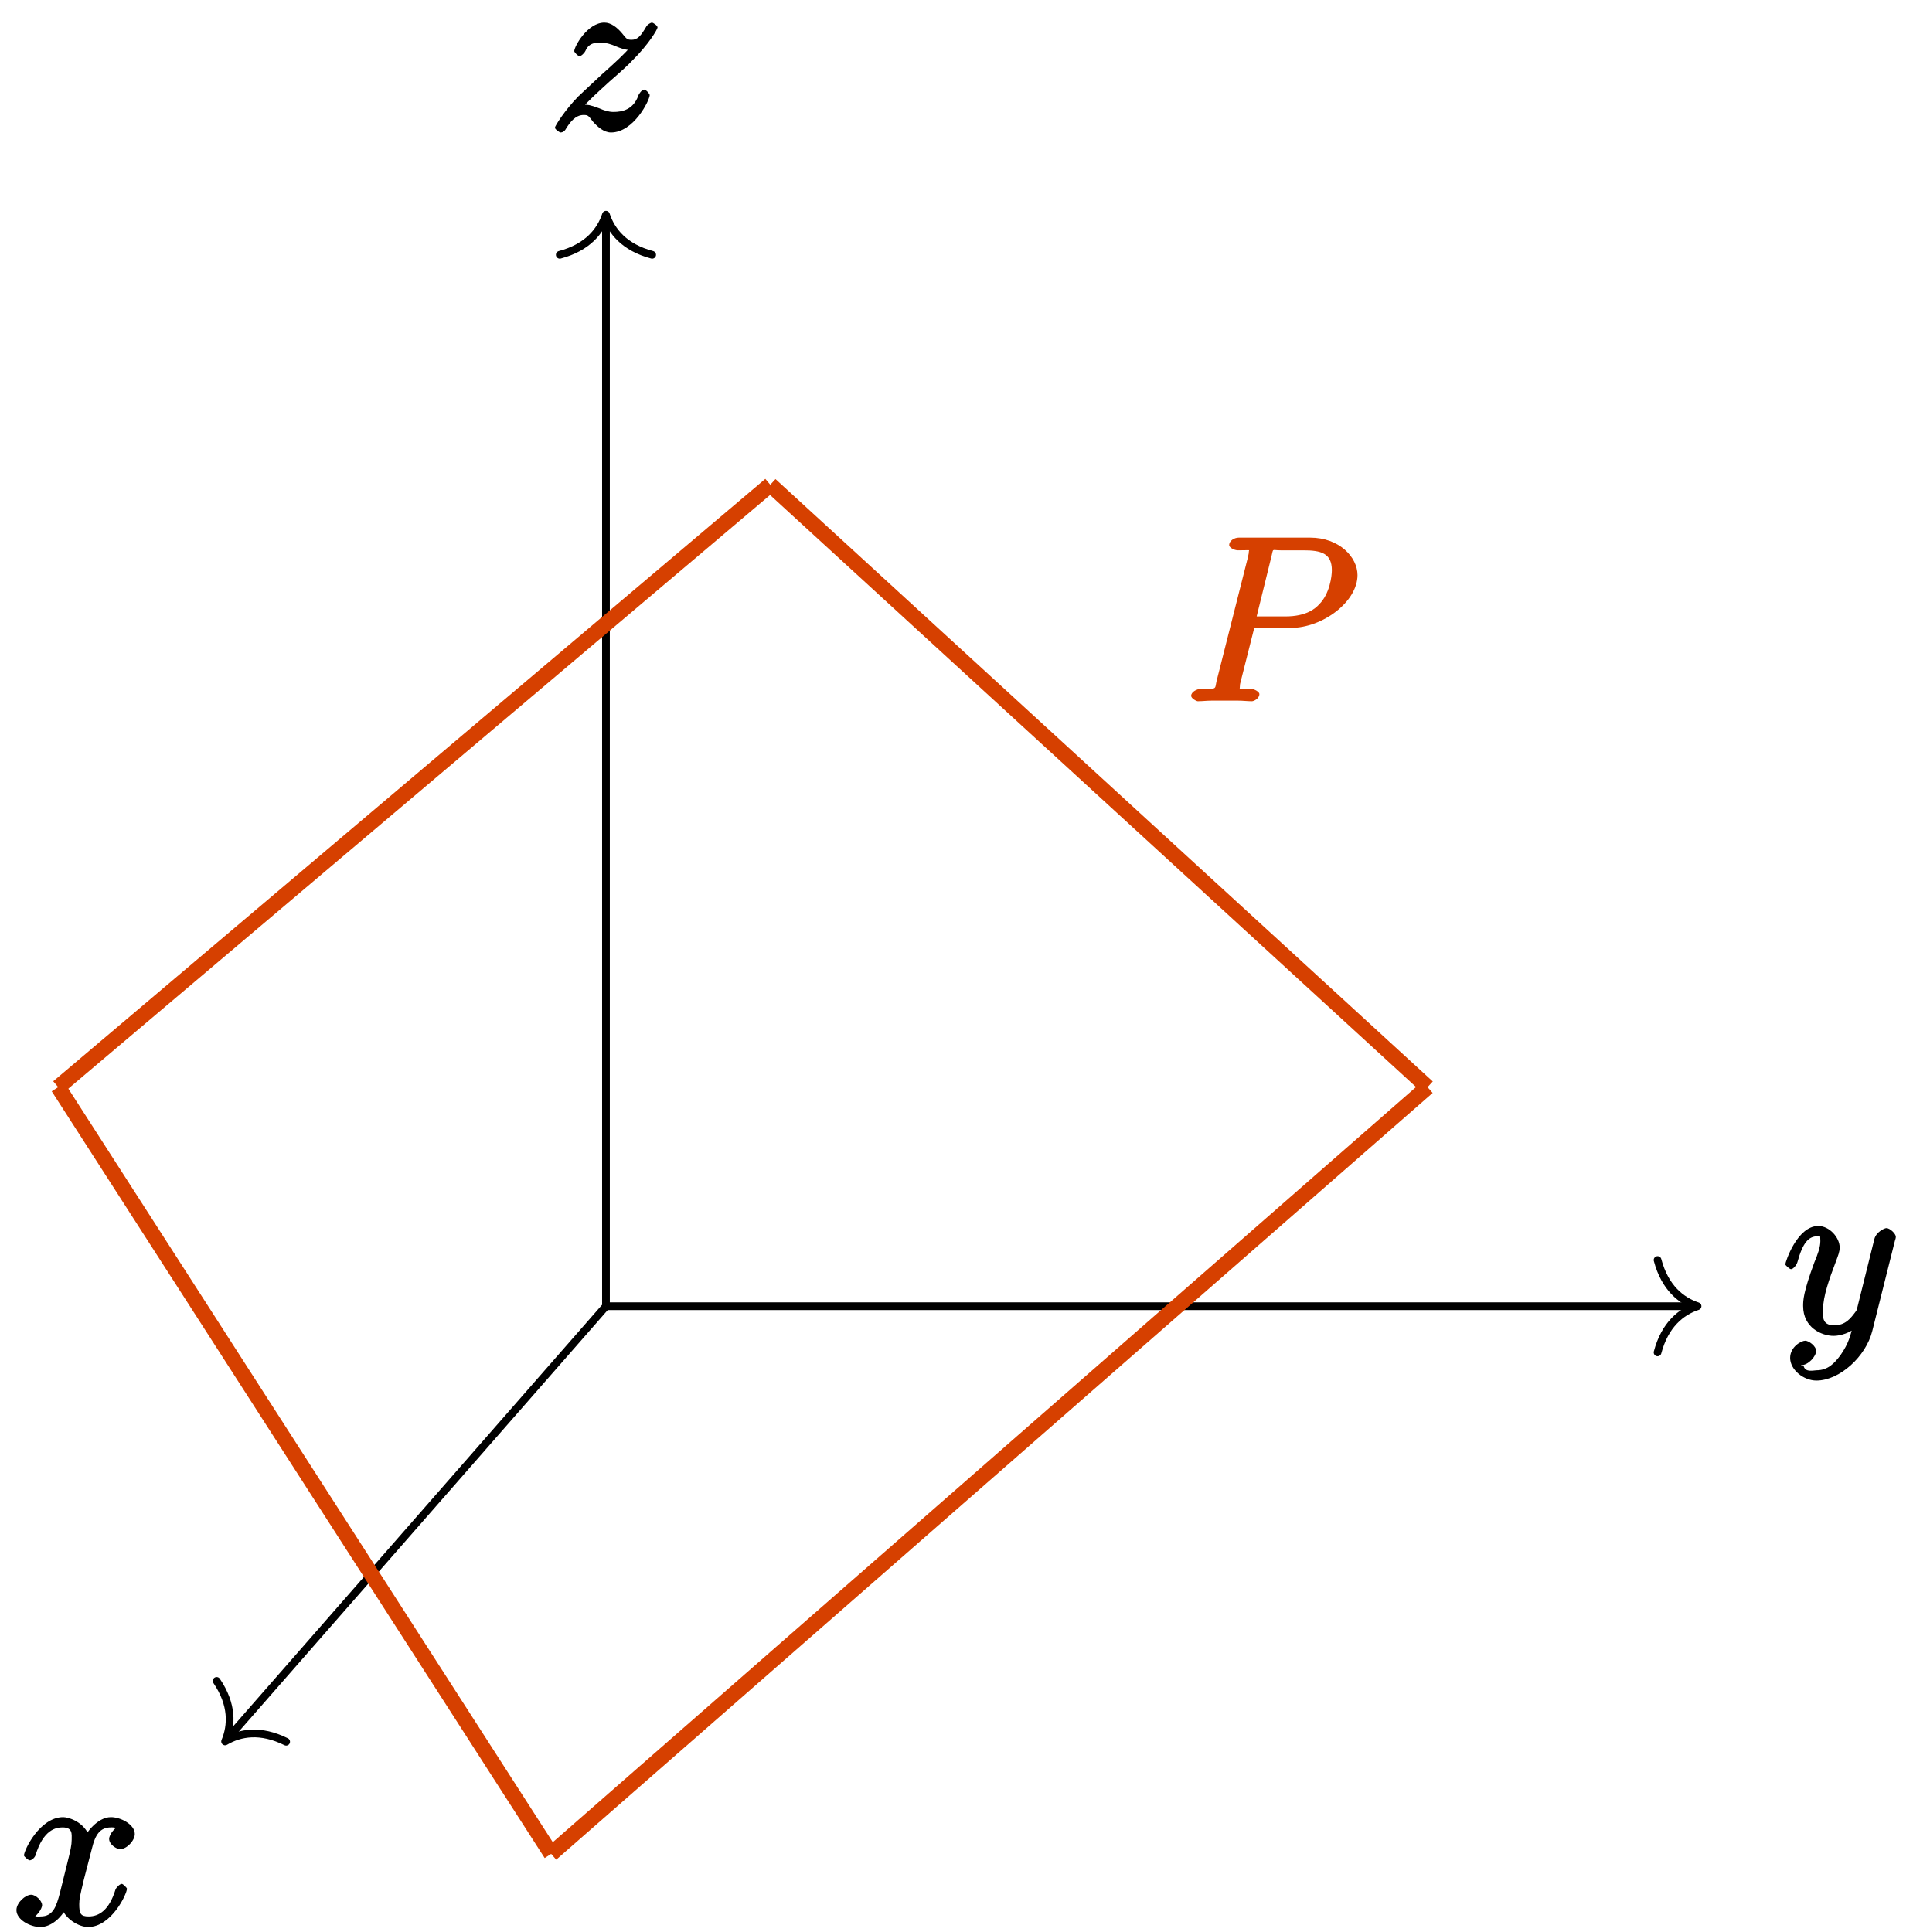
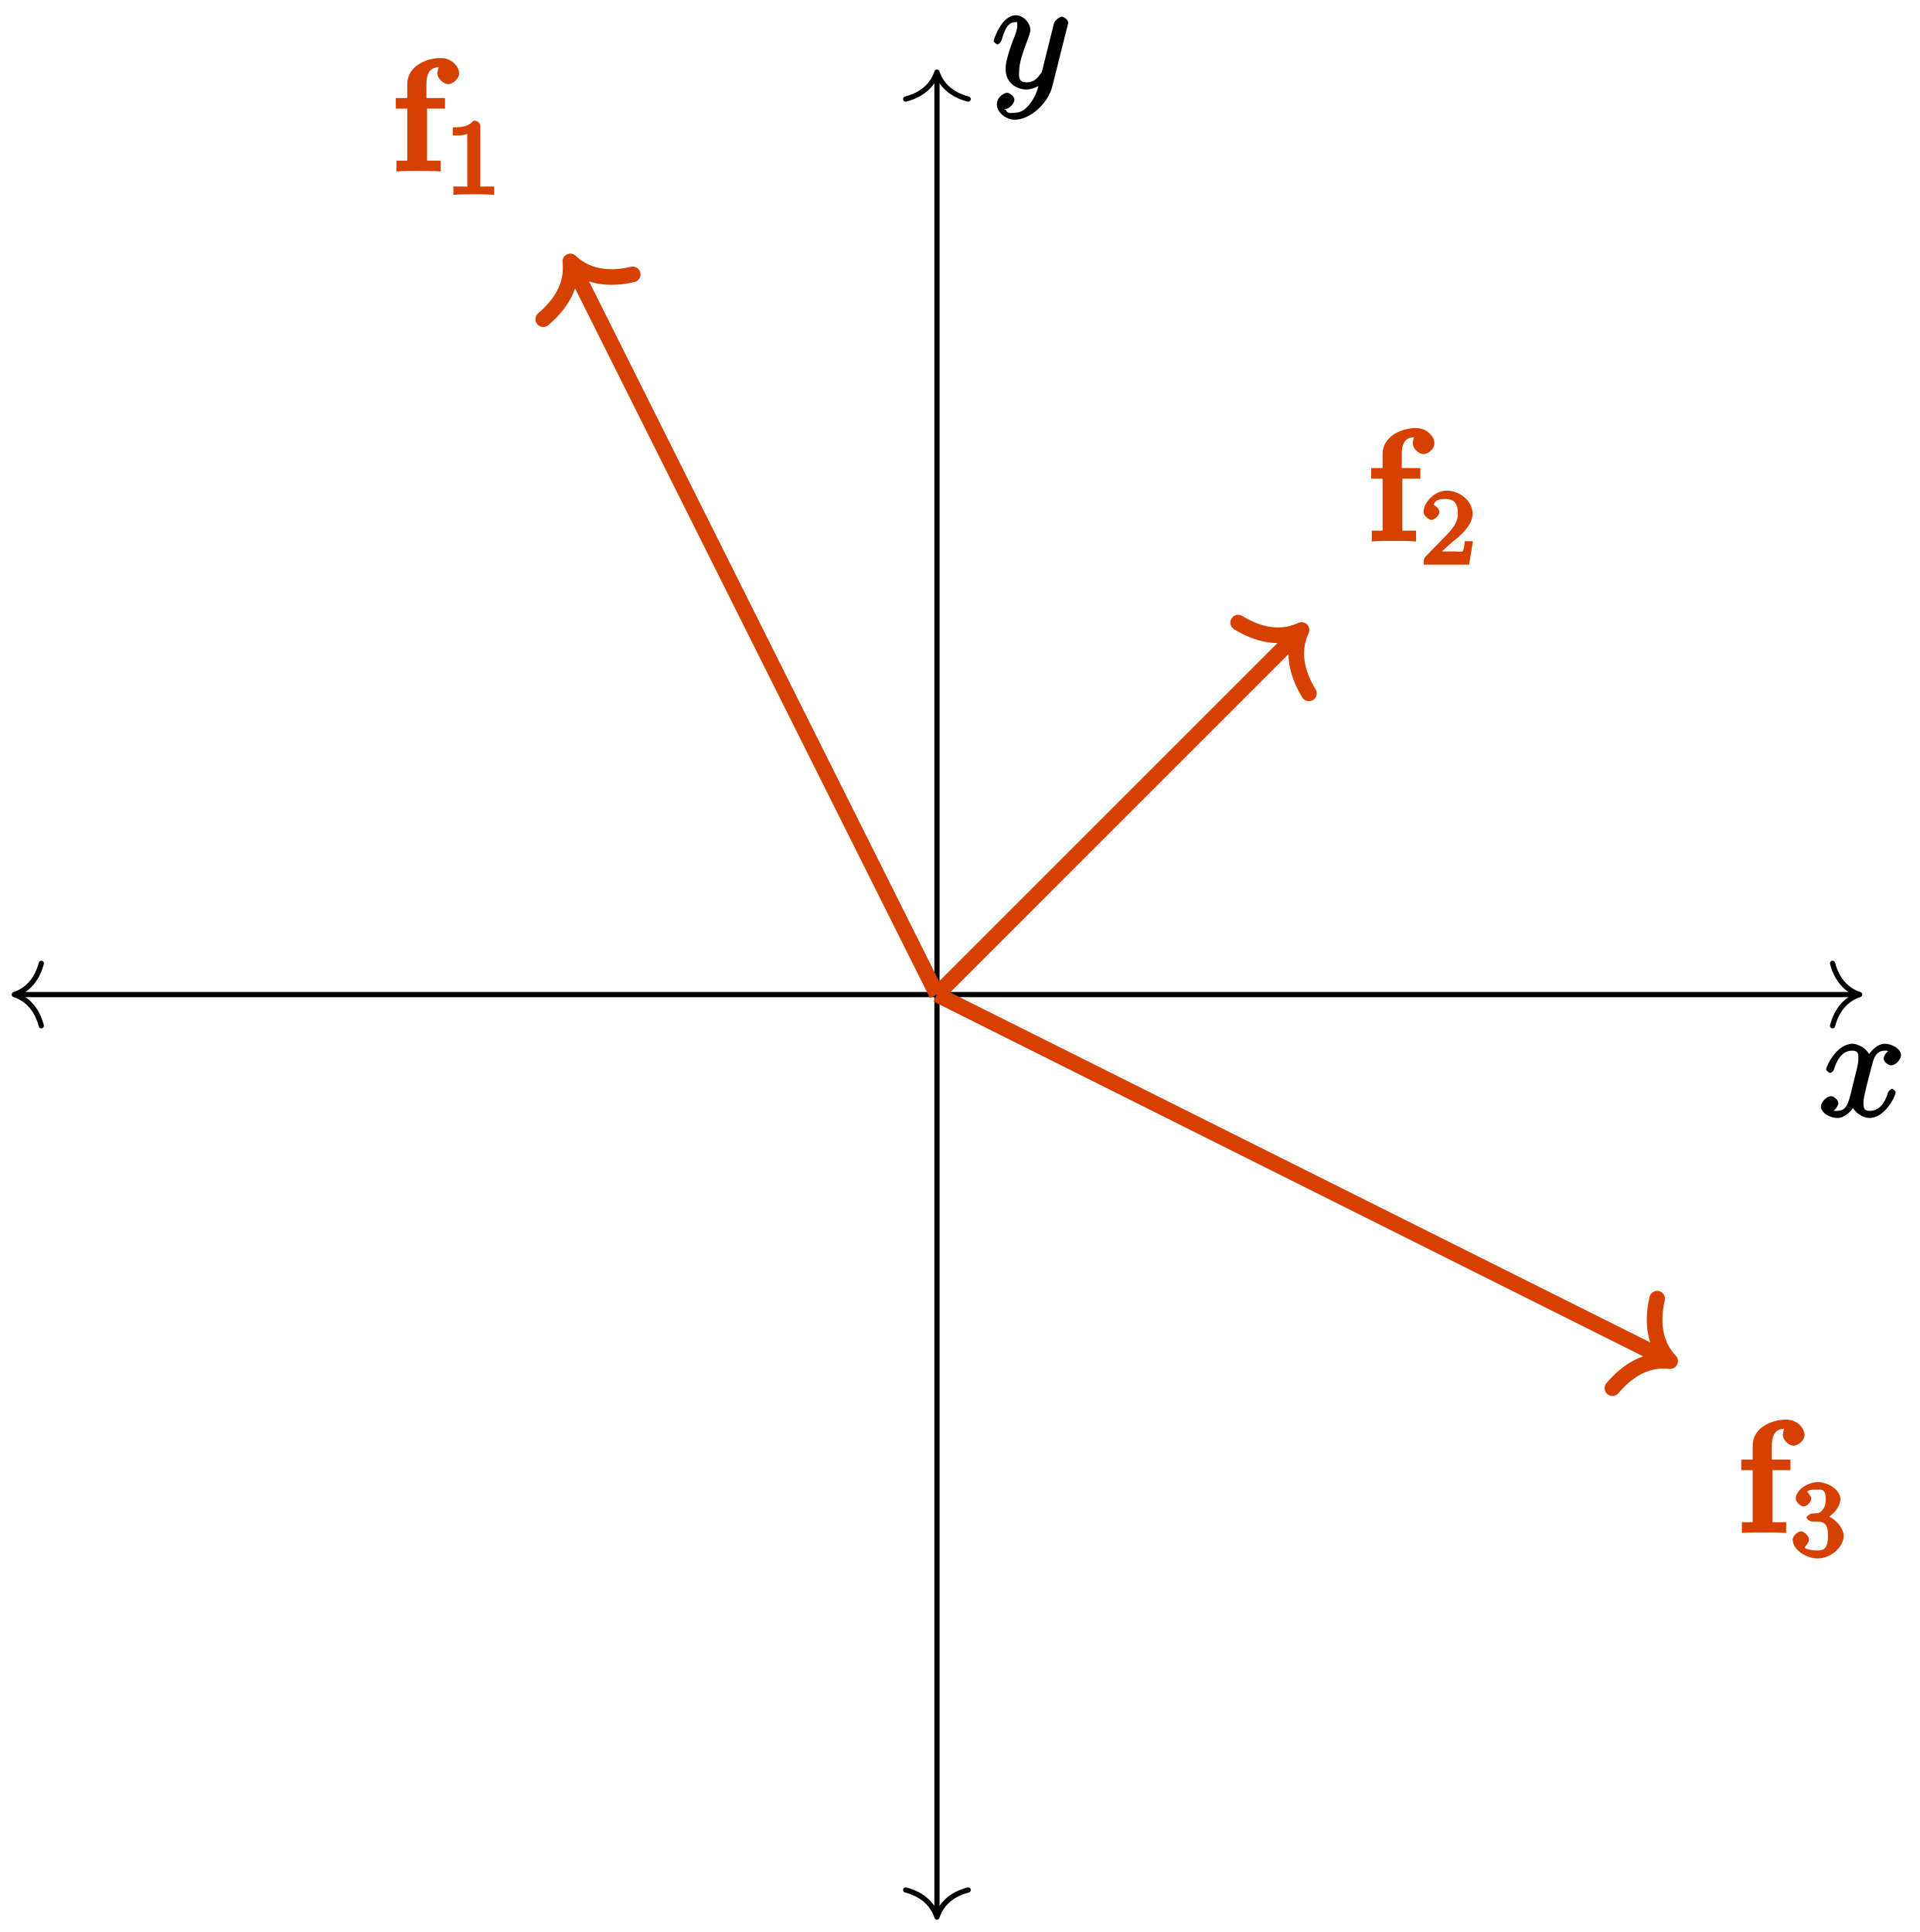
- <svg xmlns="http://www.w3.org/2000/svg" xmlns:xlink="http://www.w3.org/1999/xlink" width="99pt" height="100pt" viewBox="0 0 99 100" version="1.1">
+ <svg xmlns="http://www.w3.org/2000/svg" xmlns:xlink="http://www.w3.org/1999/xlink" width="147pt" height="148pt" viewBox="0 0 147 148" version="1.1">
  <defs>
    <g>
      <symbol overflow="visible" id="glyph0-0">
        <path style="stroke:none;" d="" />
      </symbol>
      <symbol overflow="visible" id="glyph0-1">
+         <path style="stroke:none;" d="M 5.672 -5.172 C 5.281 -5.109 4.969 -4.656 4.969 -4.438 C 4.969 -4.141 5.359 -3.906 5.531 -3.906 C 5.891 -3.906 6.297 -4.359 6.297 -4.688 C 6.297 -5.188 5.562 -5.562 5.062 -5.562 C 4.344 -5.562 3.766 -4.703 3.656 -4.469 L 3.984 -4.469 C 3.703 -5.359 2.812 -5.562 2.594 -5.562 C 1.375 -5.562 0.562 -3.844 0.562 -3.578 C 0.562 -3.531 0.781 -3.328 0.859 -3.328 C 0.953 -3.328 1.094 -3.438 1.156 -3.578 C 1.562 -4.922 2.219 -5.031 2.562 -5.031 C 3.094 -5.031 3.031 -4.672 3.031 -4.391 C 3.031 -4.125 2.969 -3.844 2.828 -3.281 L 2.422 -1.641 C 2.234 -0.922 2.062 -0.422 1.422 -0.422 C 1.359 -0.422 1.172 -0.375 0.922 -0.531 L 0.812 -0.281 C 1.25 -0.359 1.5 -0.859 1.5 -1 C 1.5 -1.25 1.156 -1.547 0.938 -1.547 C 0.641 -1.547 0.172 -1.141 0.172 -0.75 C 0.172 -0.25 0.891 0.125 1.406 0.125 C 1.984 0.125 2.5 -0.375 2.75 -0.859 L 2.469 -0.969 C 2.672 -0.266 3.438 0.125 3.875 0.125 C 5.094 0.125 5.891 -1.594 5.891 -1.859 C 5.891 -1.906 5.688 -2.109 5.625 -2.109 C 5.516 -2.109 5.328 -1.906 5.297 -1.812 C 4.969 -0.75 4.453 -0.422 3.906 -0.422 C 3.484 -0.422 3.422 -0.578 3.422 -1.062 C 3.422 -1.328 3.469 -1.516 3.656 -2.312 L 4.078 -3.938 C 4.25 -4.656 4.5 -5.031 5.062 -5.031 C 5.078 -5.031 5.297 -5.062 5.547 -4.906 Z M 5.672 -5.172 " />
+       </symbol>
+       <symbol overflow="visible" id="glyph0-2">
        <path style="stroke:none;" d="M 3.031 1.094 C 2.703 1.547 2.359 1.906 1.766 1.906 C 1.625 1.906 1.203 2.031 1.109 1.703 C 0.906 1.641 0.969 1.641 0.984 1.641 C 1.344 1.641 1.75 1.188 1.75 0.906 C 1.75 0.641 1.359 0.375 1.188 0.375 C 0.984 0.375 0.406 0.688 0.406 1.266 C 0.406 1.875 1.094 2.438 1.766 2.438 C 2.969 2.438 4.328 1.188 4.656 -0.125 L 5.828 -4.797 C 5.844 -4.859 5.875 -4.922 5.875 -5 C 5.875 -5.172 5.562 -5.453 5.391 -5.453 C 5.281 -5.453 4.859 -5.25 4.766 -4.891 L 3.891 -1.375 C 3.828 -1.156 3.875 -1.25 3.781 -1.109 C 3.531 -0.781 3.266 -0.422 2.688 -0.422 C 2.016 -0.422 2.109 -0.922 2.109 -1.25 C 2.109 -1.922 2.438 -2.844 2.766 -3.703 C 2.891 -4.047 2.969 -4.219 2.969 -4.453 C 2.969 -4.953 2.453 -5.562 1.859 -5.562 C 0.766 -5.562 0.156 -3.688 0.156 -3.578 C 0.156 -3.531 0.375 -3.328 0.453 -3.328 C 0.562 -3.328 0.734 -3.531 0.781 -3.688 C 1.062 -4.703 1.359 -5.031 1.828 -5.031 C 1.938 -5.031 1.969 -5.172 1.969 -4.781 C 1.969 -4.469 1.844 -4.125 1.656 -3.672 C 1.078 -2.109 1.078 -1.703 1.078 -1.422 C 1.078 -0.281 2.062 0.125 2.656 0.125 C 3 0.125 3.531 -0.031 3.844 -0.344 L 3.688 -0.516 C 3.516 0.141 3.438 0.5 3.031 1.094 Z M 3.031 1.094 " />
      </symbol>
-       <symbol overflow="visible" id="glyph0-2">
-         <path style="stroke:none;" d="M 1.625 -1 C 2.141 -1.594 2.562 -1.953 3.156 -2.5 C 3.875 -3.125 4.188 -3.422 4.344 -3.594 C 5.188 -4.422 5.656 -5.219 5.656 -5.312 C 5.656 -5.422 5.406 -5.562 5.375 -5.562 C 5.297 -5.562 5.156 -5.469 5.094 -5.391 C 4.797 -4.875 4.625 -4.672 4.312 -4.672 C 4.062 -4.672 4.047 -4.734 3.812 -5.016 C 3.562 -5.312 3.25 -5.562 2.906 -5.562 C 2.031 -5.562 1.344 -4.328 1.344 -4.078 C 1.344 -4.047 1.516 -3.828 1.625 -3.828 C 1.719 -3.828 1.891 -4.016 1.922 -4.094 C 2.125 -4.578 2.547 -4.516 2.766 -4.516 C 3.031 -4.516 3.266 -4.438 3.516 -4.328 C 3.969 -4.141 4.156 -4.141 4.281 -4.141 C 4.359 -4.141 4.406 -4.141 4.469 -4.141 L 4.344 -4.406 C 3.953 -3.938 3.312 -3.359 2.766 -2.875 L 1.562 -1.75 C 0.844 -1.016 0.344 -0.203 0.344 -0.125 C 0.344 -0.047 0.578 0.125 0.641 0.125 C 0.719 0.125 0.844 0.078 0.922 -0.078 C 1.109 -0.375 1.391 -0.781 1.828 -0.781 C 2.078 -0.781 2.078 -0.734 2.312 -0.438 C 2.547 -0.172 2.875 0.125 3.25 0.125 C 4.422 0.125 5.25 -1.547 5.25 -1.812 C 5.25 -1.859 5.078 -2.094 4.953 -2.094 C 4.859 -2.094 4.688 -1.891 4.656 -1.766 C 4.391 -1.062 3.844 -0.938 3.375 -0.938 C 3.125 -0.938 2.891 -1.016 2.641 -1.125 C 2.156 -1.312 2.031 -1.312 1.875 -1.312 C 1.75 -1.312 1.625 -1.312 1.516 -1.266 Z M 1.625 -1 " />
+       <symbol overflow="visible" id="glyph1-0">
+         <path style="stroke:none;" d="" />
      </symbol>
-       <symbol overflow="visible" id="glyph0-3">
-         <path style="stroke:none;" d="M 5.672 -5.172 C 5.281 -5.109 4.969 -4.656 4.969 -4.438 C 4.969 -4.141 5.359 -3.906 5.531 -3.906 C 5.891 -3.906 6.297 -4.359 6.297 -4.688 C 6.297 -5.188 5.562 -5.562 5.062 -5.562 C 4.344 -5.562 3.766 -4.703 3.656 -4.469 L 3.984 -4.469 C 3.703 -5.359 2.812 -5.562 2.594 -5.562 C 1.375 -5.562 0.562 -3.844 0.562 -3.578 C 0.562 -3.531 0.781 -3.328 0.859 -3.328 C 0.953 -3.328 1.094 -3.438 1.156 -3.578 C 1.562 -4.922 2.219 -5.031 2.562 -5.031 C 3.094 -5.031 3.031 -4.672 3.031 -4.391 C 3.031 -4.125 2.969 -3.844 2.828 -3.281 L 2.422 -1.641 C 2.234 -0.922 2.062 -0.422 1.422 -0.422 C 1.359 -0.422 1.172 -0.375 0.922 -0.531 L 0.812 -0.281 C 1.25 -0.359 1.5 -0.859 1.5 -1 C 1.5 -1.25 1.156 -1.547 0.938 -1.547 C 0.641 -1.547 0.172 -1.141 0.172 -0.75 C 0.172 -0.25 0.891 0.125 1.406 0.125 C 1.984 0.125 2.5 -0.375 2.75 -0.859 L 2.469 -0.969 C 2.672 -0.266 3.438 0.125 3.875 0.125 C 5.094 0.125 5.891 -1.594 5.891 -1.859 C 5.891 -1.906 5.688 -2.109 5.625 -2.109 C 5.516 -2.109 5.328 -1.906 5.297 -1.812 C 4.969 -0.75 4.453 -0.422 3.906 -0.422 C 3.484 -0.422 3.422 -0.578 3.422 -1.062 C 3.422 -1.328 3.469 -1.516 3.656 -2.312 L 4.078 -3.938 C 4.25 -4.656 4.5 -5.031 5.062 -5.031 C 5.078 -5.031 5.297 -5.062 5.547 -4.906 Z M 5.672 -5.172 " />
+       <symbol overflow="visible" id="glyph1-1">
+         <path style="stroke:none;" d="M 2.594 -4.797 L 4.094 -4.797 L 4.094 -5.609 L 2.672 -5.609 L 2.672 -6.688 C 2.672 -7.922 3.328 -7.969 3.719 -7.969 C 3.844 -7.969 3.875 -7.953 3.625 -8.031 C 3.656 -8.062 3.516 -7.75 3.516 -7.5 C 3.516 -7.031 4.047 -6.672 4.344 -6.672 C 4.609 -6.672 5.172 -7 5.172 -7.516 C 5.172 -8.016 4.609 -8.672 3.766 -8.672 C 2.672 -8.672 1.203 -8.062 1.203 -6.672 L 1.203 -5.609 L 0.328 -5.609 L 0.328 -4.797 L 1.203 -4.797 L 1.203 -0.812 L 0.375 -0.812 L 0.375 0.016 C 0.797 -0.031 1.703 -0.031 2.031 -0.031 C 2.375 -0.031 3.344 -0.031 3.766 0.016 L 3.766 -0.812 L 2.719 -0.812 L 2.719 -4.797 Z M 2.594 -4.797 " />
      </symbol>
-       <symbol overflow="visible" id="glyph0-4">
-         <path style="stroke:none;" d="M 3.531 -3.797 L 5.547 -3.797 C 7.203 -3.797 9 -5.156 9 -6.531 C 9 -7.453 8.062 -8.469 6.547 -8.469 L 2.859 -8.469 C 2.625 -8.469 2.359 -8.312 2.359 -8.078 C 2.359 -7.953 2.625 -7.812 2.812 -7.812 C 3.531 -7.812 3.375 -7.859 3.375 -7.734 C 3.375 -7.703 3.375 -7.641 3.328 -7.453 L 1.703 -1.031 C 1.609 -0.609 1.75 -0.641 0.906 -0.641 C 0.688 -0.641 0.391 -0.484 0.391 -0.281 C 0.391 -0.141 0.672 0 0.734 0 C 0.969 0 1.203 -0.031 1.438 -0.031 L 2.828 -0.031 C 3.062 -0.031 3.312 0 3.531 0 C 3.641 0 3.922 -0.141 3.922 -0.375 C 3.922 -0.484 3.656 -0.641 3.484 -0.641 C 2.766 -0.641 2.906 -0.578 2.906 -0.688 C 2.906 -0.75 2.922 -0.844 2.922 -0.891 L 3.656 -3.797 Z M 4.547 -7.5 C 4.656 -7.938 4.547 -7.812 5.016 -7.812 L 6.203 -7.812 C 7.094 -7.812 7.672 -7.672 7.672 -6.781 C 7.672 -6.469 7.562 -5.562 7.016 -5.016 C 6.812 -4.797 6.359 -4.391 5.266 -4.391 L 3.781 -4.391 Z M 4.547 -7.5 " />
+       <symbol overflow="visible" id="glyph2-0">
+         <path style="stroke:none;" d="" />
+       </symbol>
+       <symbol overflow="visible" id="glyph2-1">
+         <path style="stroke:none;" d="M 2.688 -5.266 C 2.688 -5.469 2.484 -5.672 2.188 -5.672 C 1.812 -5.297 1.516 -5.156 0.578 -5.156 L 0.578 -4.531 C 0.984 -4.531 1.406 -4.531 1.688 -4.656 L 1.688 -0.844 C 1.688 -0.547 1.844 -0.625 1.094 -0.625 L 0.625 -0.625 L 0.625 0.016 C 1.141 -0.031 1.828 -0.031 2.188 -0.031 C 2.547 -0.031 3.234 -0.031 3.75 0.016 L 3.75 -0.625 L 3.281 -0.625 C 2.531 -0.625 2.688 -0.547 2.688 -0.844 Z M 2.688 -5.266 " />
+       </symbol>
+       <symbol overflow="visible" id="glyph2-2">
+         <path style="stroke:none;" d="M 2.375 -1.688 C 2.5 -1.797 2.844 -2.062 2.969 -2.172 C 3.453 -2.625 3.984 -3.203 3.984 -3.922 C 3.984 -4.875 3 -5.672 2.016 -5.672 C 1.047 -5.672 0.234 -4.75 0.234 -4.047 C 0.234 -3.656 0.734 -3.422 0.844 -3.422 C 1.016 -3.422 1.438 -3.719 1.438 -4.031 C 1.438 -4.438 0.859 -4.625 1.016 -4.625 C 1.172 -5.016 1.531 -5.031 1.922 -5.031 C 2.656 -5.031 2.859 -4.594 2.859 -3.922 C 2.859 -3.094 2.328 -2.609 1.391 -1.656 L 0.375 -0.609 C 0.281 -0.531 0.234 -0.375 0.234 0 L 3.719 0 L 4.016 -1.797 L 3.391 -1.797 C 3.344 -1.453 3.328 -1.172 3.234 -1.031 C 3.188 -0.969 2.719 -1.016 2.594 -1.016 L 1.172 -1.016 L 1.297 -0.703 Z M 2.375 -1.688 " />
+       </symbol>
+       <symbol overflow="visible" id="glyph2-3">
+         <path style="stroke:none;" d="M 2.016 -2.656 C 2.641 -2.656 2.859 -2.375 2.859 -1.547 C 2.859 -0.547 2.484 -0.438 2.062 -0.438 C 1.625 -0.438 1.141 -0.547 1.078 -0.656 C 1.031 -0.656 1.406 -1.016 1.406 -1.281 C 1.406 -1.531 1.047 -1.906 0.781 -1.906 C 0.578 -1.906 0.156 -1.578 0.156 -1.266 C 0.156 -0.516 1.156 0.172 2.078 0.172 C 3.125 0.172 4.062 -0.75 4.062 -1.547 C 4.062 -2.203 3.344 -3 2.531 -3.172 L 2.531 -2.812 C 3.156 -3.031 3.812 -3.75 3.812 -4.391 C 3.812 -5.031 2.922 -5.672 2.094 -5.672 C 1.234 -5.672 0.391 -5.016 0.391 -4.422 C 0.391 -4.125 0.781 -3.812 1 -3.812 C 1.25 -3.812 1.578 -4.172 1.578 -4.406 C 1.578 -4.688 1.141 -4.984 1.328 -4.984 C 1.438 -5.125 1.922 -5.094 2.062 -5.094 C 2.266 -5.094 2.688 -5.219 2.688 -4.391 C 2.688 -3.828 2.516 -3.625 2.406 -3.5 C 2.156 -3.25 2.109 -3.297 1.625 -3.266 C 1.469 -3.25 1.219 -3.062 1.219 -2.953 C 1.219 -2.844 1.484 -2.656 1.625 -2.656 Z M 2.016 -2.656 " />
      </symbol>
    </g>
  </defs>
  <g id="surface1">
-     <path style="fill:none;stroke-width:0.399;stroke-linecap:butt;stroke-linejoin:miter;stroke:rgb(0%,0%,0%);stroke-opacity:1;stroke-miterlimit:10;" d="M 0.001 -0 L 56.294 -0 " transform="matrix(1,0,0,-1,31.358,67.609)" />
-     <path style="fill:none;stroke-width:0.399;stroke-linecap:round;stroke-linejoin:round;stroke:rgb(0%,0%,0%);stroke-opacity:1;stroke-miterlimit:10;" d="M -2.071 2.39 C -1.692 0.957 -0.848 0.281 -0.001 -0 C -0.848 -0.278 -1.692 -0.957 -2.071 -2.391 " transform="matrix(1,0,0,-1,87.85235,67.609)" />
+     <path style="fill:none;stroke-width:0.399;stroke-linecap:butt;stroke-linejoin:miter;stroke:rgb(0%,0%,0%);stroke-opacity:1;stroke-miterlimit:10;" d="M -70.467 -0.001 L 70.467 -0.001 " transform="matrix(1,0,0,-1,71.76,76.187)" />
+     <path style="fill:none;stroke-width:0.399;stroke-linecap:round;stroke-linejoin:round;stroke:rgb(0%,0%,0%);stroke-opacity:1;stroke-miterlimit:10;" d="M -2.072 2.391 C -1.693 0.958 -0.849 0.278 -0.002 0.001 C -0.849 -0.281 -1.693 -0.957 -2.072 -2.39 " transform="matrix(-1,0,0,1,1.09224,76.187)" />
+     <path style="fill:none;stroke-width:0.399;stroke-linecap:round;stroke-linejoin:round;stroke:rgb(0%,0%,0%);stroke-opacity:1;stroke-miterlimit:10;" d="M -2.072 2.39 C -1.693 0.957 -0.85 0.281 0.002 -0.001 C -0.85 -0.278 -1.693 -0.958 -2.072 -2.391 " transform="matrix(1,0,0,-1,142.4278,76.187)" />
    <g style="fill:rgb(0%,0%,0%);fill-opacity:1;">
-       <use xlink:href="#glyph0-1" x="92.236" y="69.02" />
+       <use xlink:href="#glyph0-1" x="139.301" y="85.518" />
    </g>
-     <path style="fill:none;stroke-width:0.399;stroke-linecap:butt;stroke-linejoin:miter;stroke:rgb(0%,0%,0%);stroke-opacity:1;stroke-miterlimit:10;" d="M 0.001 -0 L 0.001 56.297 " transform="matrix(1,0,0,-1,31.358,67.609)" />
-     <path style="fill:none;stroke-width:0.399;stroke-linecap:round;stroke-linejoin:round;stroke:rgb(0%,0%,0%);stroke-opacity:1;stroke-miterlimit:10;" d="M -2.073 2.389 C -1.694 0.956 -0.85 0.28 0.001 -0.001 C -0.85 -0.279 -1.694 -0.955 -2.073 -2.392 " transform="matrix(0,-1,-1,0,31.358,11.11465)" />
+     <path style="fill:none;stroke-width:0.399;stroke-linecap:butt;stroke-linejoin:miter;stroke:rgb(0%,0%,0%);stroke-opacity:1;stroke-miterlimit:10;" d="M 0.002 -70.469 L 0.002 70.468 " transform="matrix(1,0,0,-1,71.76,76.187)" />
+     <path style="fill:none;stroke-width:0.399;stroke-linecap:round;stroke-linejoin:round;stroke:rgb(0%,0%,0%);stroke-opacity:1;stroke-miterlimit:10;" d="M -2.074 2.392 C -1.695 0.955 -0.851 0.279 0.001 0.002 C -0.851 -0.28 -1.695 -0.955 -2.074 -2.393 " transform="matrix(0,1,1,0,71.76,146.8548)" />
+     <path style="fill:none;stroke-width:0.399;stroke-linecap:round;stroke-linejoin:round;stroke:rgb(0%,0%,0%);stroke-opacity:1;stroke-miterlimit:10;" d="M -2.071 2.393 C -1.692 0.955 -0.852 0.28 -0 -0.002 C -0.852 -0.279 -1.692 -0.955 -2.071 -2.392 " transform="matrix(0,-1,-1,0,71.76,5.51924)" />
    <g style="fill:rgb(0%,0%,0%);fill-opacity:1;">
-       <use xlink:href="#glyph0-2" x="28.373" y="6.731" />
+       <use xlink:href="#glyph0-2" x="75.944" y="6.731" />
    </g>
-     <path style="fill:none;stroke-width:0.399;stroke-linecap:butt;stroke-linejoin:miter;stroke:rgb(0%,0%,0%);stroke-opacity:1;stroke-miterlimit:10;" d="M 0.001 -0 L -19.581 -22.379 " transform="matrix(1,0,0,-1,31.358,67.609)" />
-     <path style="fill:none;stroke-width:0.399;stroke-linecap:round;stroke-linejoin:round;stroke:rgb(0%,0%,0%);stroke-opacity:1;stroke-miterlimit:10;" d="M -2.07 2.39 C -1.693 0.956 -0.852 0.28 -0.001 0.002 C -0.85 -0.28 -1.696 -0.957 -2.071 -2.391 " transform="matrix(-0.65846,0.75256,0.75256,0.65846,11.64653,90.13656)" />
-     <g style="fill:rgb(0%,0%,0%);fill-opacity:1;">
-       <use xlink:href="#glyph0-3" x="0.679" y="99.618" />
+     <path style="fill:none;stroke-width:1.196;stroke-linecap:butt;stroke-linejoin:miter;stroke:rgb(83.899%,25.099%,0%);stroke-opacity:1;stroke-miterlimit:10;" d="M 0.002 -0.001 L -27.811 55.624 " transform="matrix(1,0,0,-1,71.76,76.187)" />
+     <path style="fill:none;stroke-width:1.196;stroke-linecap:round;stroke-linejoin:round;stroke:rgb(83.899%,25.099%,0%);stroke-opacity:1;stroke-miterlimit:10;" d="M -3.028 3.83 C -2.475 1.531 -1.243 0.448 0.001 0 C -1.241 -0.449 -2.476 -1.53 -3.028 -3.831 " transform="matrix(-0.44717,-0.89436,-0.89436,0.44717,43.6805,20.028)" />
+     <g style="fill:rgb(83.899%,25.099%,0%);fill-opacity:1;">
+       <use xlink:href="#glyph1-1" x="29.989" y="13.118" />
    </g>
-     <path style="fill:none;stroke-width:0.797;stroke-linecap:butt;stroke-linejoin:miter;stroke:rgb(83.899%,25.099%,0%);stroke-opacity:1;stroke-miterlimit:10;" d="M -2.835 -28.348 L -28.346 11.339 " transform="matrix(1,0,0,-1,31.358,67.609)" />
-     <path style="fill:none;stroke-width:0.797;stroke-linecap:butt;stroke-linejoin:miter;stroke:rgb(83.899%,25.099%,0%);stroke-opacity:1;stroke-miterlimit:10;" d="M -28.346 11.339 L 8.505 42.519 " transform="matrix(1,0,0,-1,31.358,67.609)" />
-     <path style="fill:none;stroke-width:0.797;stroke-linecap:butt;stroke-linejoin:miter;stroke:rgb(83.899%,25.099%,0%);stroke-opacity:1;stroke-miterlimit:10;" d="M 8.505 42.519 L 42.521 11.339 " transform="matrix(1,0,0,-1,31.358,67.609)" />
    <g style="fill:rgb(83.899%,25.099%,0%);fill-opacity:1;">
-       <use xlink:href="#glyph0-4" x="61.253" y="36.296" />
+       <use xlink:href="#glyph2-1" x="34.099" y="14.911" />
    </g>
-     <path style="fill:none;stroke-width:0.797;stroke-linecap:butt;stroke-linejoin:miter;stroke:rgb(83.899%,25.099%,0%);stroke-opacity:1;stroke-miterlimit:10;" d="M 42.521 11.339 L -2.835 -28.348 " transform="matrix(1,0,0,-1,31.358,67.609)" />
+     <path style="fill:none;stroke-width:1.196;stroke-linecap:butt;stroke-linejoin:miter;stroke:rgb(83.899%,25.099%,0%);stroke-opacity:1;stroke-miterlimit:10;" d="M 0.002 -0.001 L 27.502 27.5 " transform="matrix(1,0,0,-1,71.76,76.187)" />
+     <path style="fill:none;stroke-width:1.196;stroke-linecap:round;stroke-linejoin:round;stroke:rgb(83.899%,25.099%,0%);stroke-opacity:1;stroke-miterlimit:10;" d="M -3.03 3.832 C -2.474 1.531 -1.243 0.449 0 0.001 C -1.243 -0.446 -2.477 -1.532 -3.03 -3.83 " transform="matrix(0.7071,-0.7071,-0.7071,-0.7071,99.68413,48.26287)" />
+     <g style="fill:rgb(83.899%,25.099%,0%);fill-opacity:1;">
+       <use xlink:href="#glyph1-1" x="104.689" y="41.464" />
+     </g>
+     <g style="fill:rgb(83.899%,25.099%,0%);fill-opacity:1;">
+       <use xlink:href="#glyph2-2" x="108.799" y="43.257" />
+     </g>
+     <path style="fill:none;stroke-width:1.196;stroke-linecap:butt;stroke-linejoin:miter;stroke:rgb(83.899%,25.099%,0%);stroke-opacity:1;stroke-miterlimit:10;" d="M 0.002 -0.001 L 55.623 -27.813 " transform="matrix(1,0,0,-1,71.76,76.187)" />
+     <path style="fill:none;stroke-width:1.196;stroke-linecap:round;stroke-linejoin:round;stroke:rgb(83.899%,25.099%,0%);stroke-opacity:1;stroke-miterlimit:10;" d="M -3.031 3.832 C -2.475 1.533 -1.242 0.446 -0.001 0 C -1.242 -0.445 -2.475 -1.534 -3.029 -3.833 " transform="matrix(0.89436,0.44717,0.44717,-0.89436,127.919,104.2665)" />
+     <g style="fill:rgb(83.899%,25.099%,0%);fill-opacity:1;">
+       <use xlink:href="#glyph1-1" x="133.036" y="117.419" />
+     </g>
+     <g style="fill:rgb(83.899%,25.099%,0%);fill-opacity:1;">
+       <use xlink:href="#glyph2-3" x="137.146" y="119.212" />
+     </g>
  </g>
</svg>
